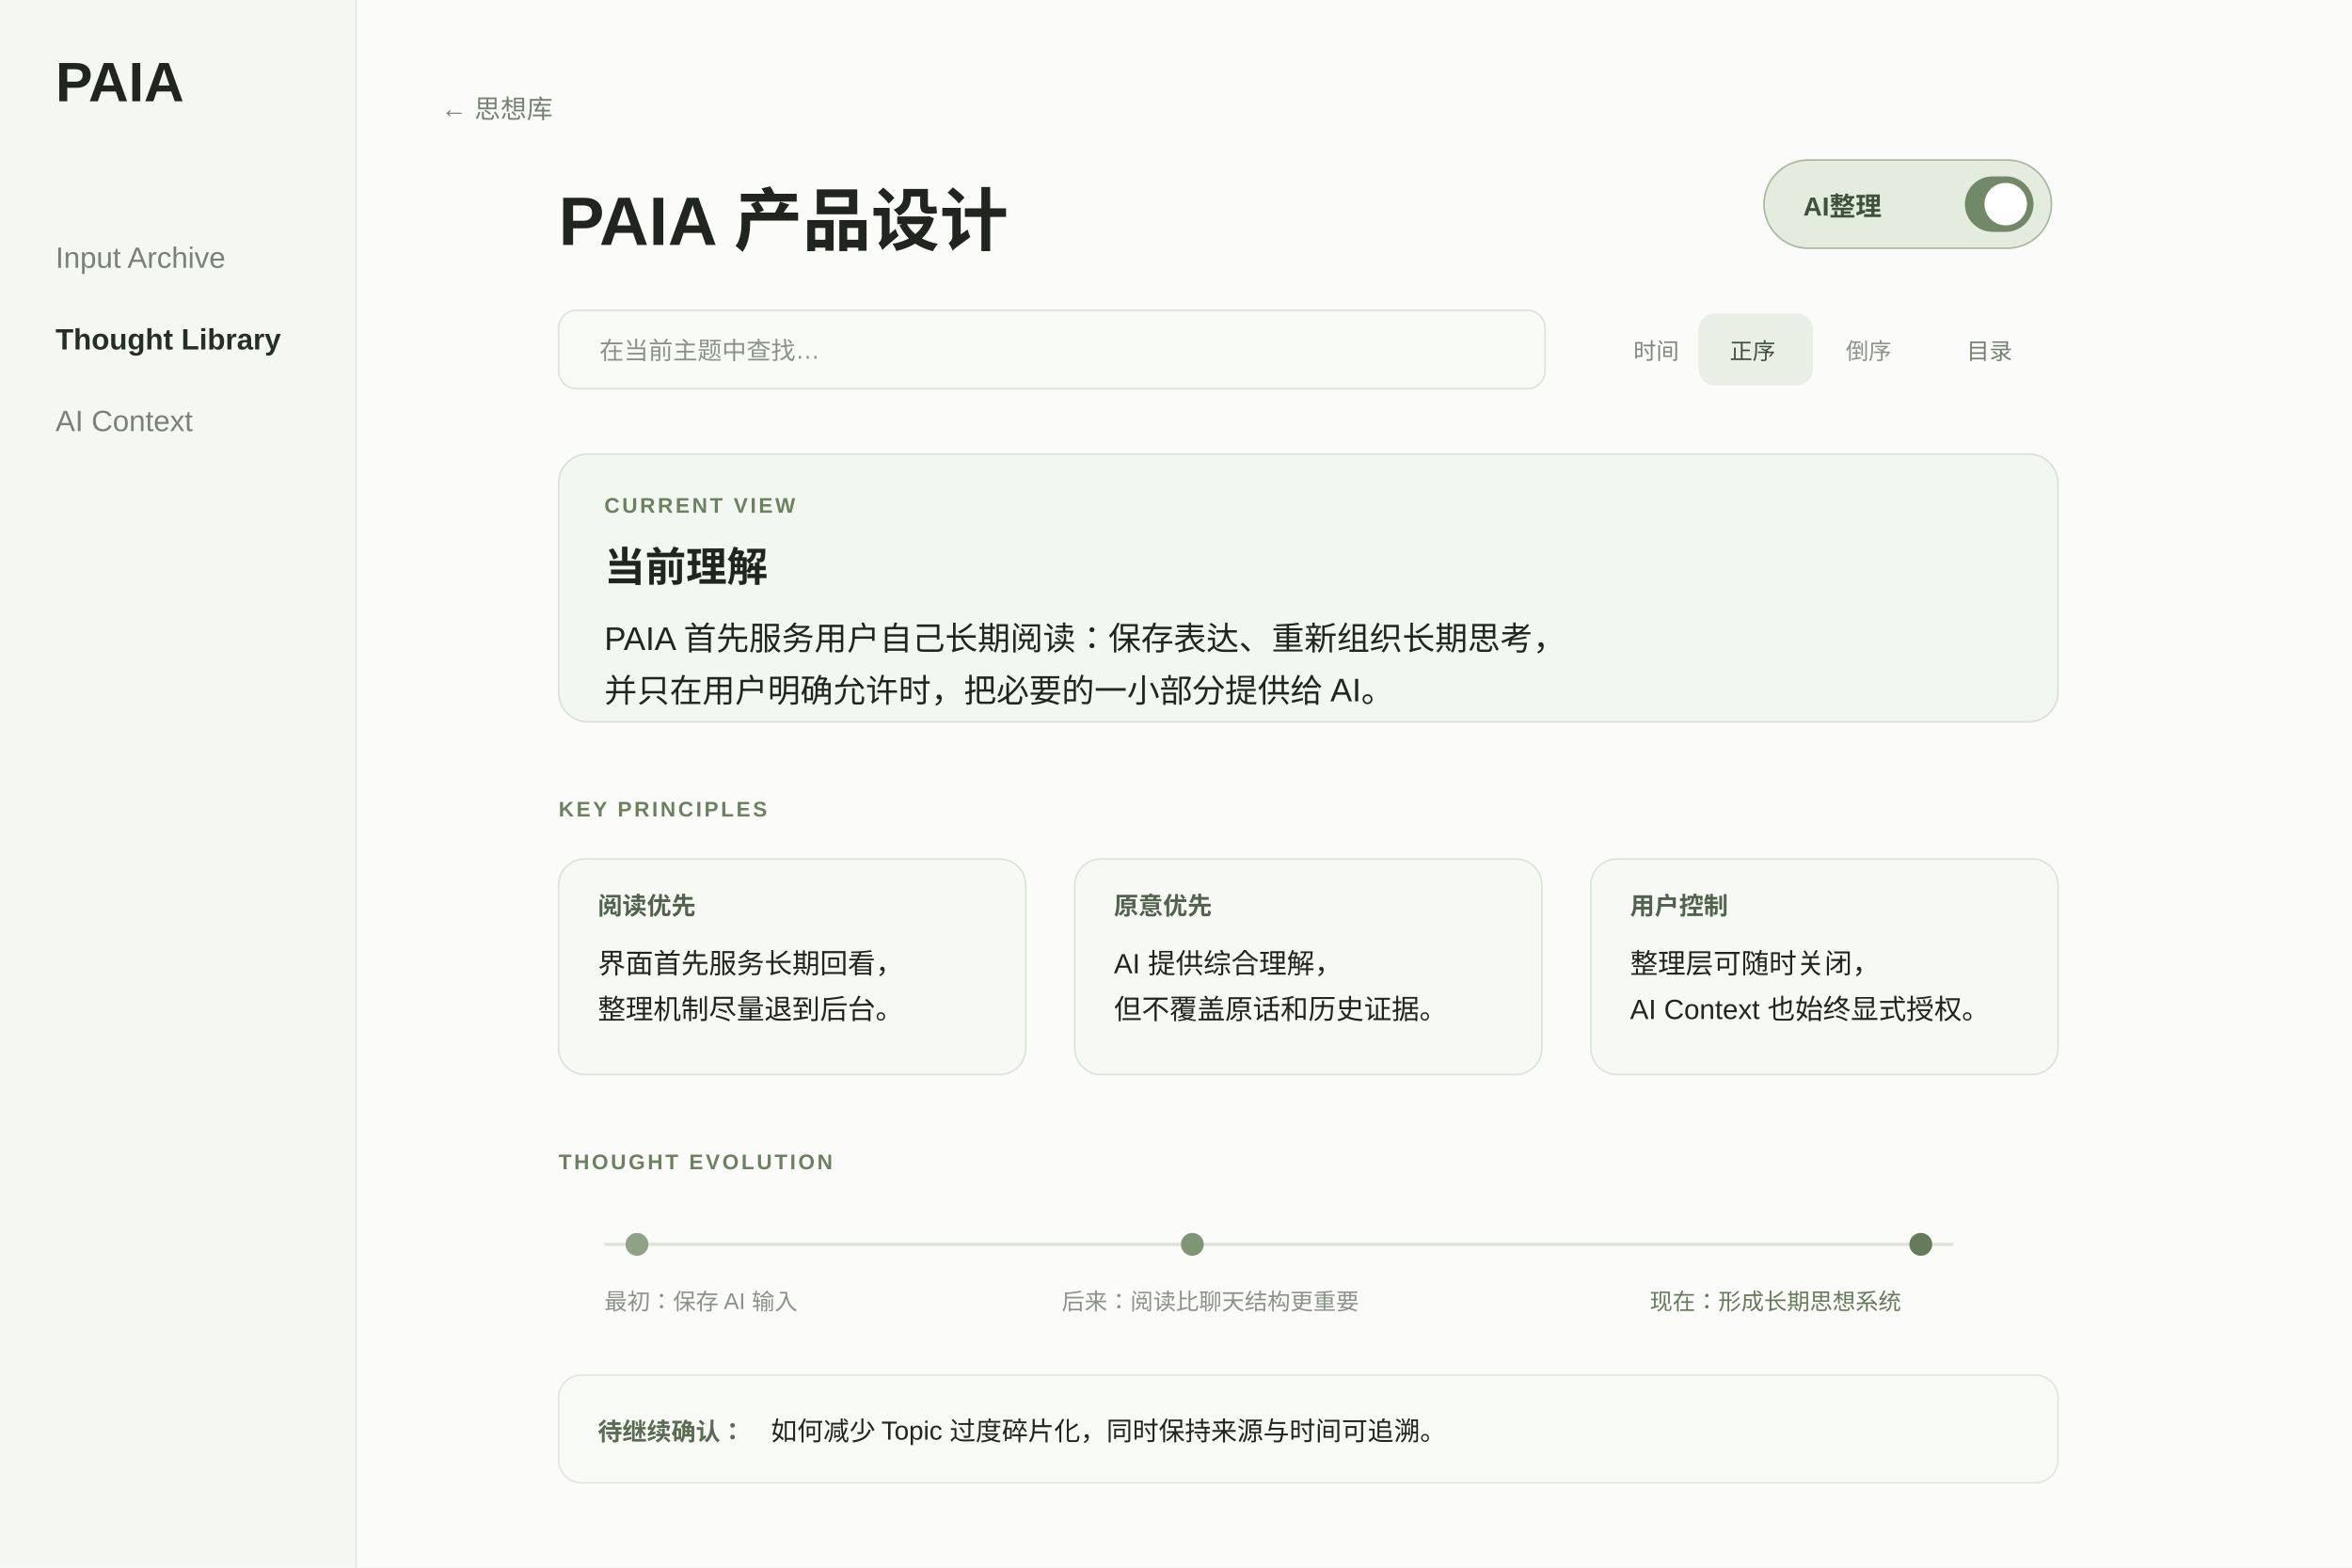
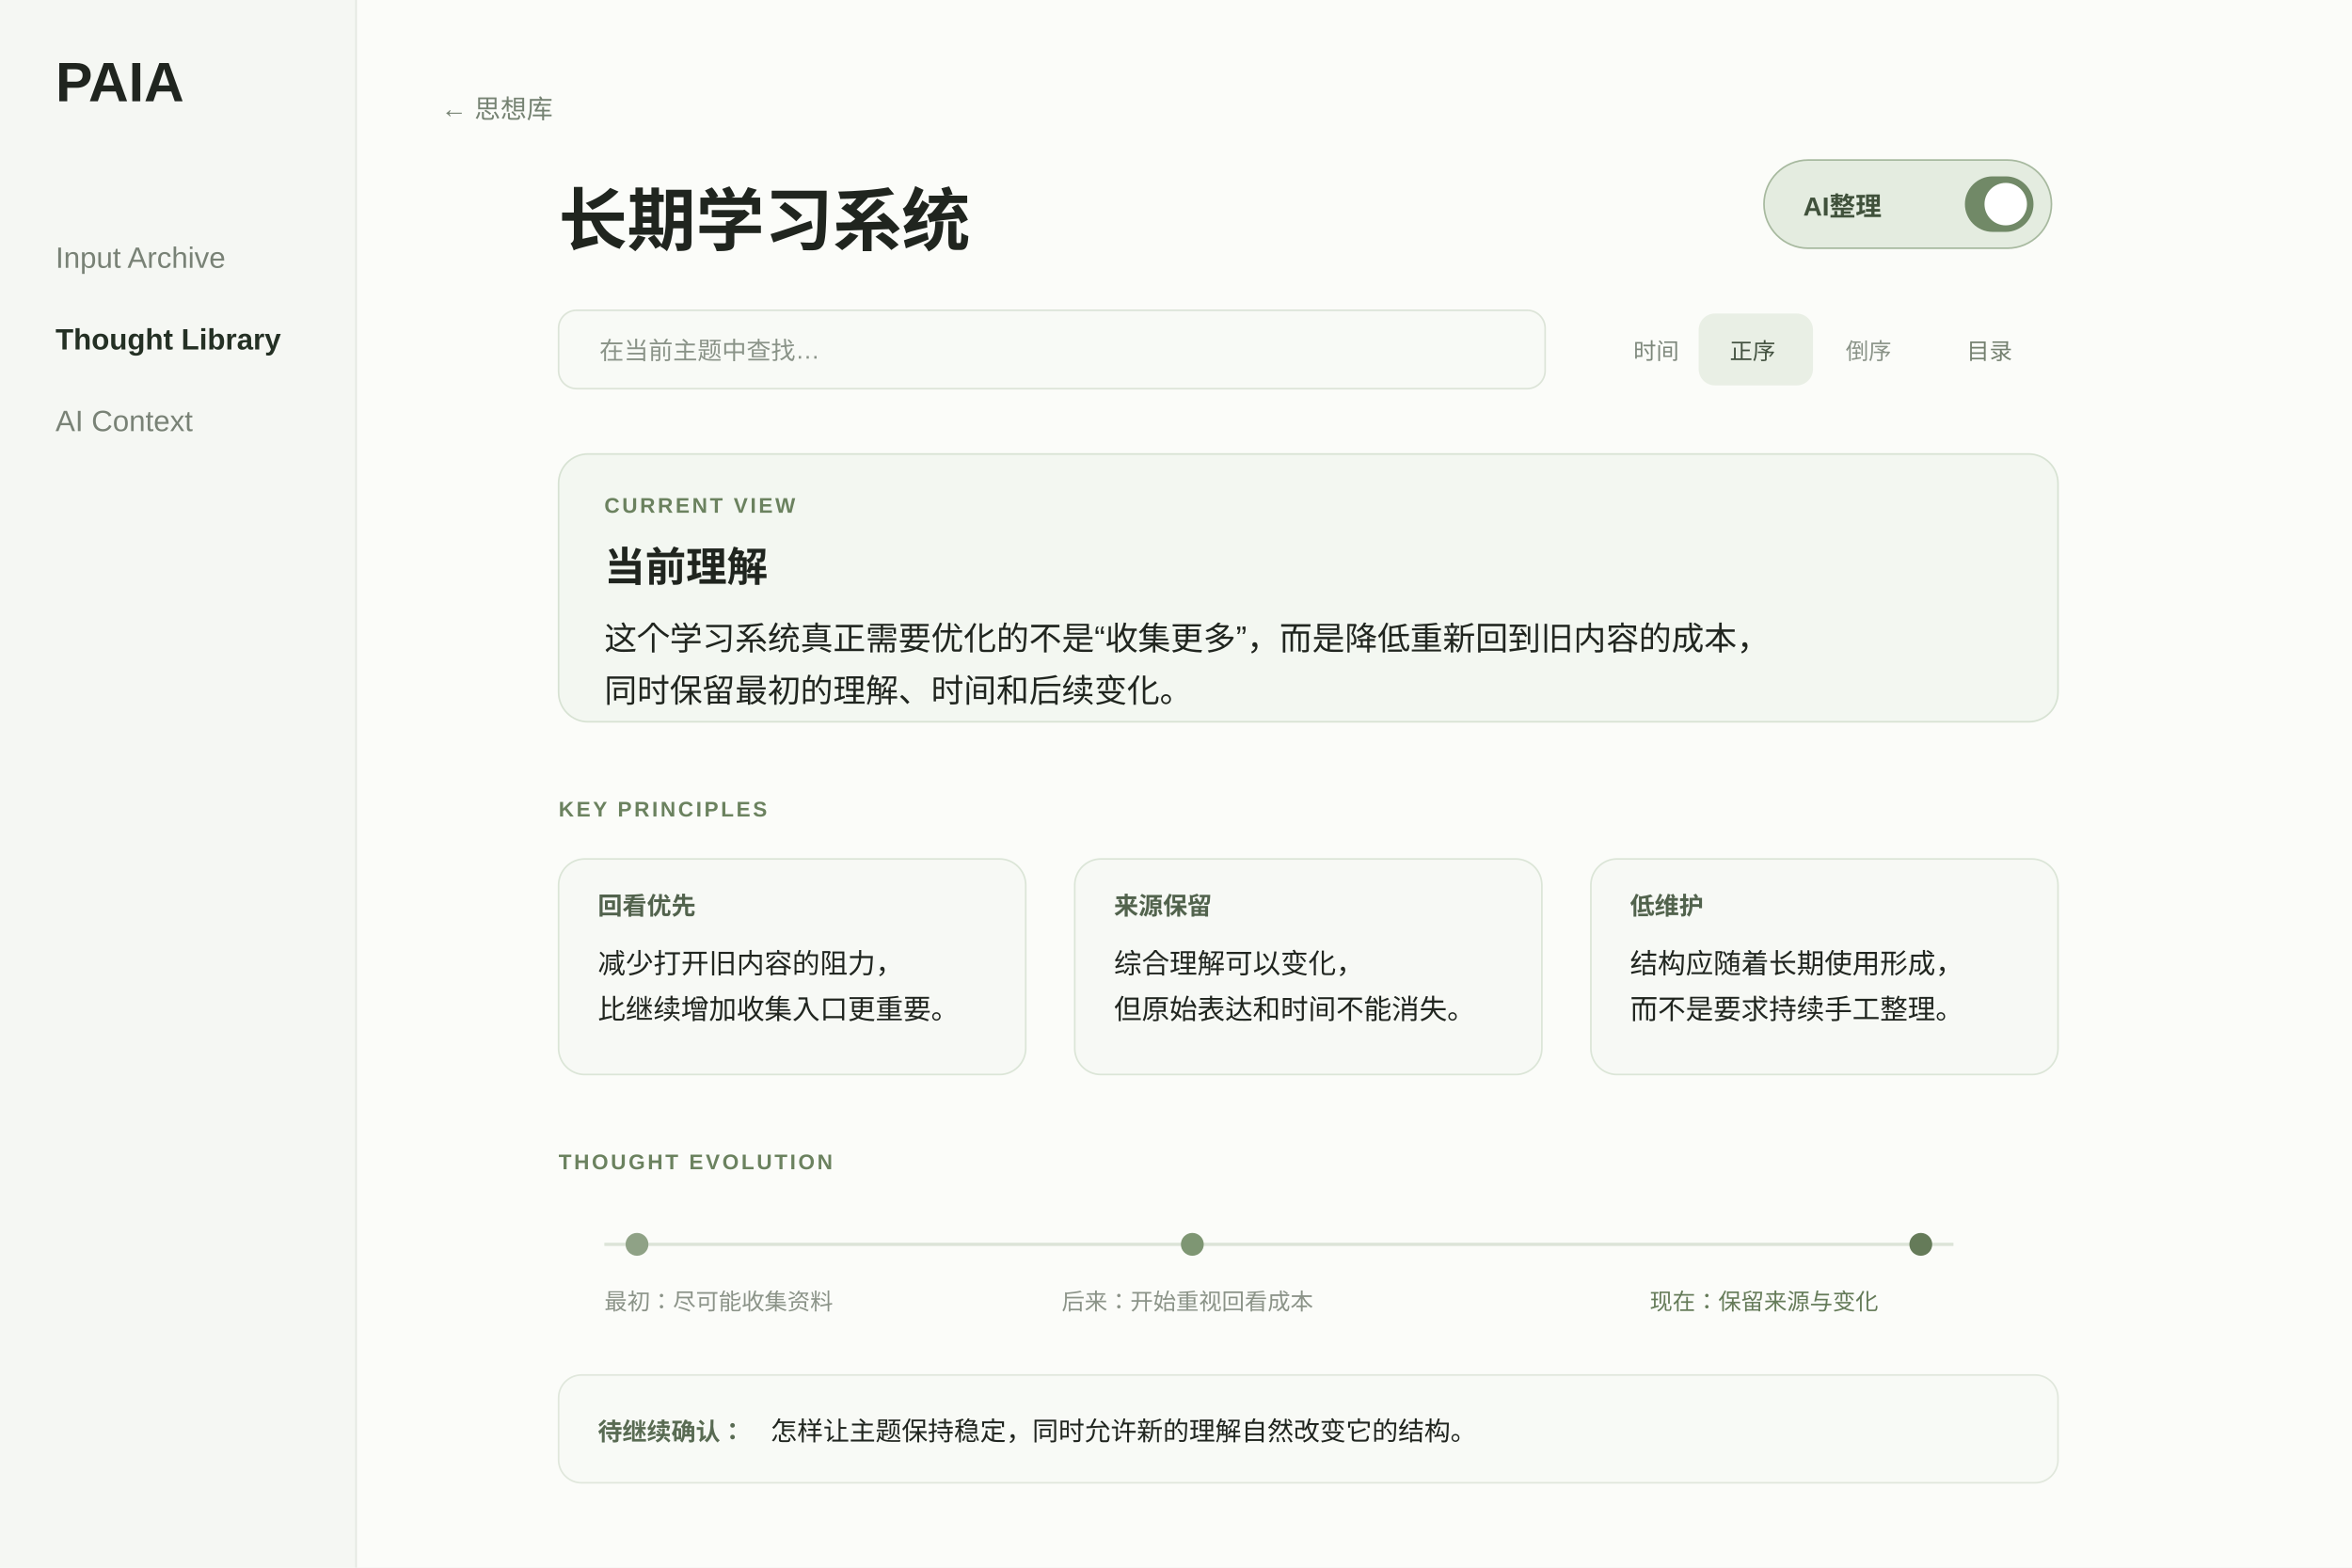
<svg xmlns="http://www.w3.org/2000/svg" width="1440" height="960" viewBox="0 0 1440 960" preserveAspectRatio="xMidYMid meet">
  <rect width="1440" height="960" fill="#fbfcf9" />
  <rect width="218" height="960" fill="#f5f7f3" />
  <line x1="218" y1="0" x2="218" y2="960" stroke="#e4e8e1" />
  <g font-family="Arial,'PingFang SC','Microsoft YaHei',sans-serif">
    <text x="34" y="62" font-size="34" font-weight="700" fill="#20251f">PAIA</text>
    <text x="34" y="164" font-size="18" fill="#798276">Input Archive</text>
    <text x="34" y="214" font-size="18" font-weight="700" fill="#243024">Thought Library</text>
    <text x="34" y="264" font-size="18" fill="#798276">AI Context</text>
    <text x="270" y="72" font-size="16" fill="#768373">← 思想库</text>
-     <text x="342" y="150" font-size="42" font-weight="700" fill="#20251f">PAIA 产品设计</text>
+     <text x="342" y="150" font-size="42" font-weight="700" fill="#20251f">长期学习系统</text>
    <rect x="1080" y="98" width="176" height="54" rx="27" fill="#e4ece0" stroke="#a7b99f" />
    <text x="1104" y="132" font-size="16" font-weight="700" fill="#40513b">AI整理</text>
    <rect x="1203" y="108" width="42" height="34" rx="17" fill="#718967" />
    <circle cx="1228" cy="125" r="13" fill="#ffffff" />
    <rect x="342" y="190" width="604" height="48" rx="11" fill="#f8faf6" stroke="#dce4d8" />
    <text x="367" y="220" font-size="15" fill="#8a9388">在当前主题中查找…</text>
    <text x="1000" y="220" font-size="14" fill="#7d877b">时间</text>
    <rect x="1040" y="192" width="70" height="44" rx="10" fill="#e9efe5" />
    <text x="1059" y="220" font-size="14" fill="#42513f">正序</text>
    <text x="1130" y="220" font-size="14" fill="#8a9388">倒序</text>
    <text x="1204" y="220" font-size="14" fill="#74806f">目录</text>
    <rect x="342" y="278" width="918" height="164" rx="18" fill="#f3f7f1" stroke="#d7e2d3" />
    <text x="370" y="314" font-size="13" font-weight="700" letter-spacing="1.5" fill="#6b825f">CURRENT VIEW</text>
    <text x="370" y="356" font-size="25" font-weight="700" fill="#20251f">当前理解</text>
-     <text x="370" y="398" font-size="20" fill="#20251f">PAIA 首先服务用户自己长期阅读：保存表达、重新组织长期思考，</text>
-     <text x="370" y="430" font-size="20" fill="#20251f">并只在用户明确允许时，把必要的一小部分提供给 AI。</text>
+     <text x="370" y="398" font-size="20" fill="#20251f">这个学习系统真正需要优化的不是“收集更多”，而是降低重新回到旧内容的成本，</text>
+     <text x="370" y="430" font-size="20" fill="#20251f">同时保留最初的理解、时间和后续变化。</text>
    <text x="342" y="500" font-size="13" font-weight="700" letter-spacing="1.5" fill="#6b825f">KEY PRINCIPLES</text>
    <rect x="342" y="526" width="286" height="132" rx="16" fill="#f7f9f5" stroke="#dbe5d7" />
-     <text x="366" y="560" font-size="15" font-weight="700" fill="#52634d">阅读优先</text>
-     <text x="366" y="596" font-size="17" fill="#20251f">界面首先服务长期回看，</text>
-     <text x="366" y="624" font-size="17" fill="#20251f">整理机制尽量退到后台。</text>
+     <text x="366" y="560" font-size="15" font-weight="700" fill="#52634d">回看优先</text>
+     <text x="366" y="596" font-size="17" fill="#20251f">减少打开旧内容的阻力，</text>
+     <text x="366" y="624" font-size="17" fill="#20251f">比继续增加收集入口更重要。</text>
    <rect x="658" y="526" width="286" height="132" rx="16" fill="#f7f9f5" stroke="#dbe5d7" />
-     <text x="682" y="560" font-size="15" font-weight="700" fill="#52634d">原意优先</text>
-     <text x="682" y="596" font-size="17" fill="#20251f">AI 提供综合理解，</text>
-     <text x="682" y="624" font-size="17" fill="#20251f">但不覆盖原话和历史证据。</text>
+     <text x="682" y="560" font-size="15" font-weight="700" fill="#52634d">来源保留</text>
+     <text x="682" y="596" font-size="17" fill="#20251f">综合理解可以变化，</text>
+     <text x="682" y="624" font-size="17" fill="#20251f">但原始表达和时间不能消失。</text>
    <rect x="974" y="526" width="286" height="132" rx="16" fill="#f7f9f5" stroke="#dbe5d7" />
-     <text x="998" y="560" font-size="15" font-weight="700" fill="#52634d">用户控制</text>
-     <text x="998" y="596" font-size="17" fill="#20251f">整理层可随时关闭，</text>
-     <text x="998" y="624" font-size="17" fill="#20251f">AI Context 也始终显式授权。</text>
+     <text x="998" y="560" font-size="15" font-weight="700" fill="#52634d">低维护</text>
+     <text x="998" y="596" font-size="17" fill="#20251f">结构应随着长期使用形成，</text>
+     <text x="998" y="624" font-size="17" fill="#20251f">而不是要求持续手工整理。</text>
    <text x="342" y="716" font-size="13" font-weight="700" letter-spacing="1.5" fill="#6b825f">THOUGHT EVOLUTION</text>
    <line x1="370" y1="762" x2="1196" y2="762" stroke="#dce4d8" stroke-width="2" />
    <circle cx="390" cy="762" r="7" fill="#8fa286" />
    <circle cx="730" cy="762" r="7" fill="#7e9673" />
    <circle cx="1176" cy="762" r="7" fill="#657b59" />
-     <text x="370" y="802" font-size="14" fill="#8b9388">最初：保存 AI 输入</text>
-     <text x="650" y="802" font-size="14" fill="#8b9388">后来：阅读比聊天结构更重要</text>
-     <text x="1010" y="802" font-size="14" fill="#657b59">现在：形成长期思想系统</text>
+     <text x="370" y="802" font-size="14" fill="#8b9388">最初：尽可能收集资料</text>
+     <text x="650" y="802" font-size="14" fill="#8b9388">后来：开始重视回看成本</text>
+     <text x="1010" y="802" font-size="14" fill="#657b59">现在：保留来源与变化</text>
    <rect x="342" y="842" width="918" height="66" rx="14" fill="#f8faf6" stroke="#e0e7dc" />
    <text x="366" y="882" font-size="15" font-weight="700" fill="#596b53">待继续确认：</text>
-     <text x="472" y="882" font-size="16" fill="#20251f">如何减少 Topic 过度碎片化，同时保持来源与时间可追溯。</text>
+     <text x="472" y="882" font-size="16" fill="#20251f">怎样让主题保持稳定，同时允许新的理解自然改变它的结构。</text>
  </g>
</svg>
